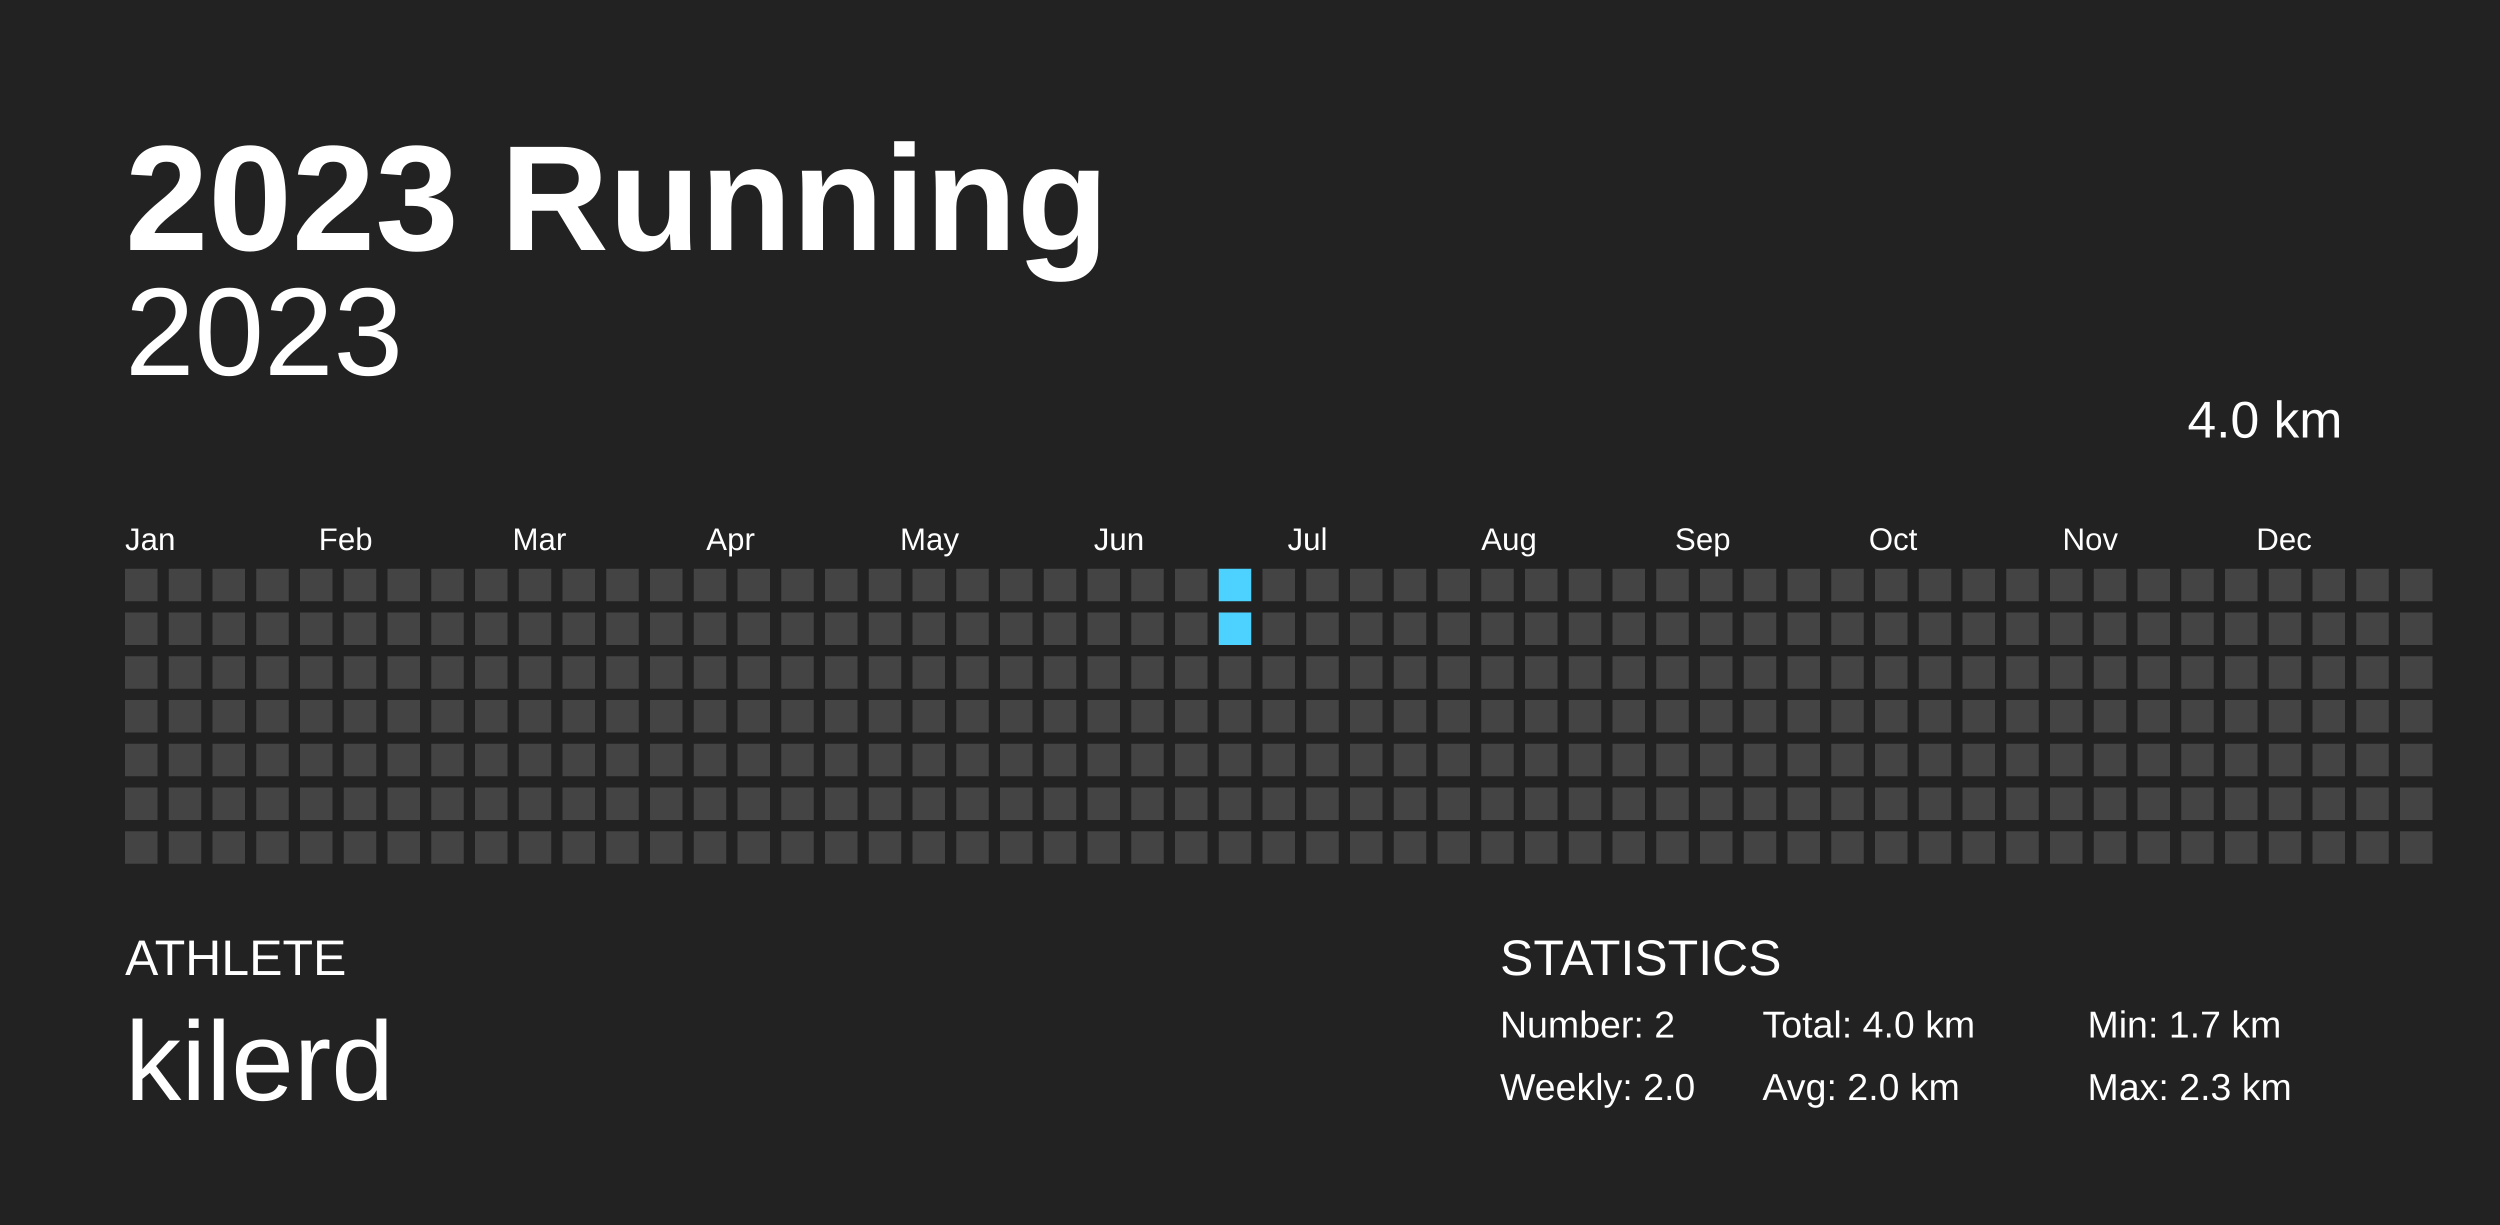
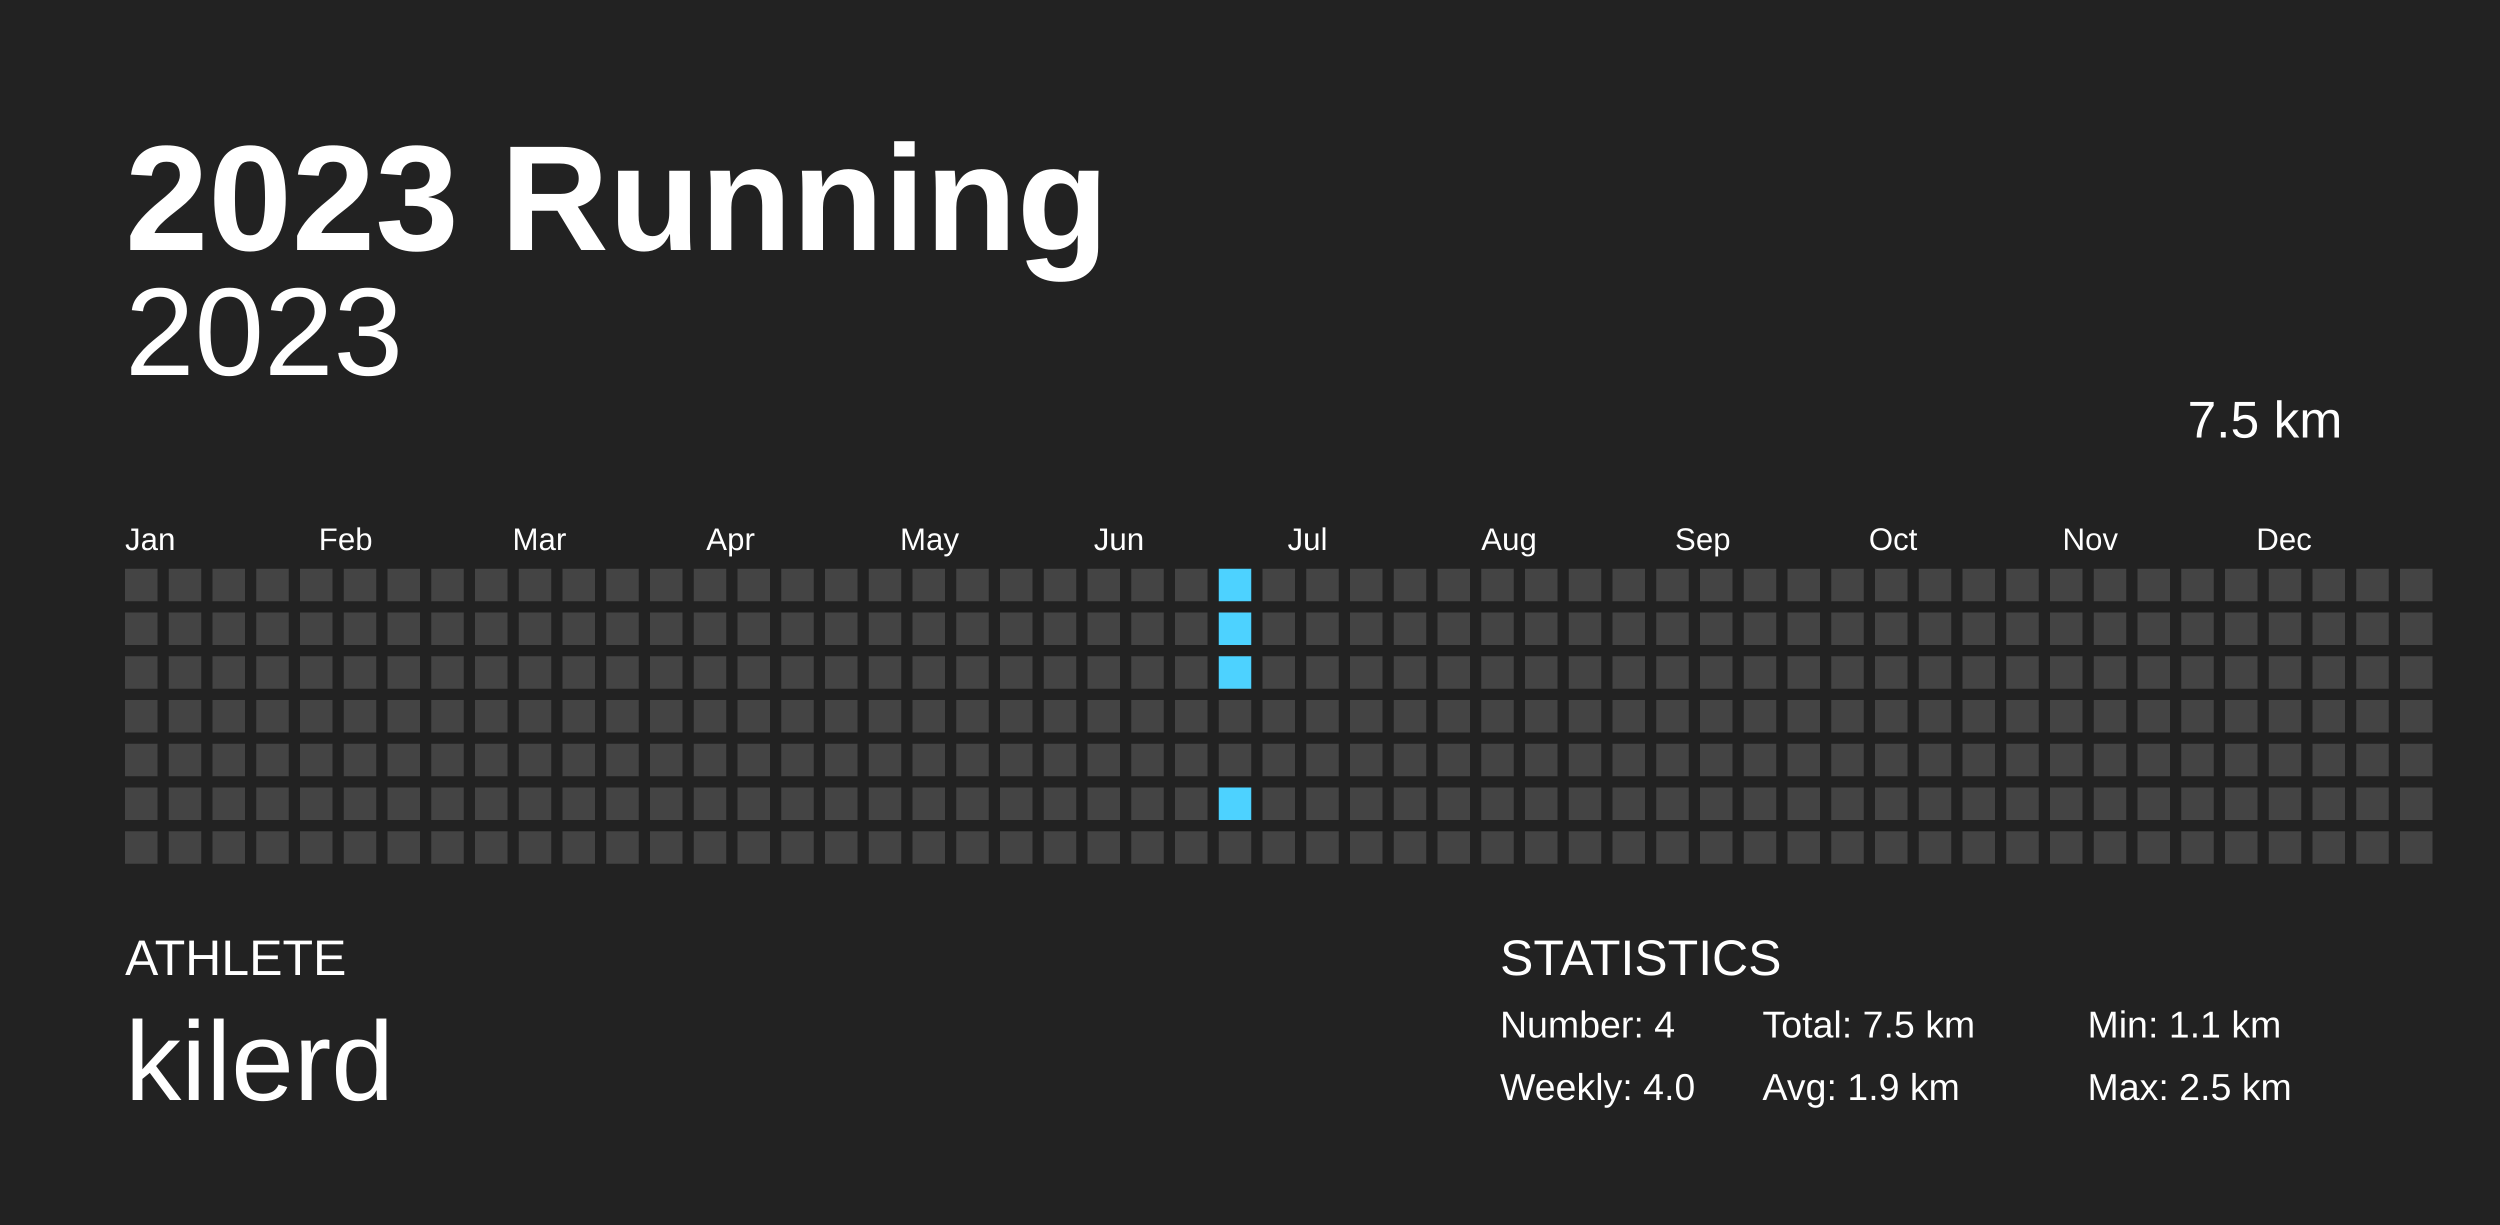
<svg xmlns="http://www.w3.org/2000/svg" baseProfile="full" height="98mm" version="1.1" viewBox="0,0,200,98" width="200mm">
  <defs />
  <rect fill="#222222" height="98" width="200" x="0" y="0" />
  <text fill="#FFFFFF" style="font-size:12px; font-family:Arial; font-weight:bold;" x="10" y="20">2023 Running</text>
  <text fill="#FFFFFF" style="font-size:4px; font-family:Arial" x="10" y="78">ATHLETE</text>
  <text fill="#FFFFFF" style="font-size:9px; font-family:Arial" x="10" y="88">kilerd</text>
  <text fill="#FFFFFF" style="font-size:4px; font-family:Arial" x="120" y="78">STATISTICS</text>
-   <text fill="#FFFFFF" style="font-size:3px; font-family:Arial" x="120" y="83">Number: 2</text>
-   <text fill="#FFFFFF" style="font-size:3px; font-family:Arial" x="120" y="88">Weekly: 2.0</text>
-   <text fill="#FFFFFF" style="font-size:3px; font-family:Arial" x="141" y="83">Total: 4.0 km</text>
-   <text fill="#FFFFFF" style="font-size:3px; font-family:Arial" x="141" y="88">Avg: 2.0 km</text>
-   <text fill="#FFFFFF" style="font-size:3px; font-family:Arial" x="167" y="83">Min: 1.7 km</text>
-   <text fill="#FFFFFF" style="font-size:3px; font-family:Arial" x="167" y="88">Max: 2.3 km</text>
+   <text fill="#FFFFFF" style="font-size:3px; font-family:Arial" x="120" y="83">Number: 4</text>
+   <text fill="#FFFFFF" style="font-size:3px; font-family:Arial" x="120" y="88">Weekly: 4.0</text>
+   <text fill="#FFFFFF" style="font-size:3px; font-family:Arial" x="141" y="83">Total: 7.5 km</text>
+   <text fill="#FFFFFF" style="font-size:3px; font-family:Arial" x="141" y="88">Avg: 1.9 km</text>
+   <text fill="#FFFFFF" style="font-size:3px; font-family:Arial" x="167" y="83">Min: 1.1 km</text>
+   <text fill="#FFFFFF" style="font-size:3px; font-family:Arial" x="167" y="88">Max: 2.5 km</text>
  <text alignment-baseline="hanging" fill="#FFFFFF" style="font-size:10.0px; font-family:Arial;" x="10" y="30">2023</text>
-   <text alignment-baseline="hanging" fill="#FFFFFF" style="font-size:4.125px; font-family:Arial;" x="175" y="35">4.0 km</text>
+   <text alignment-baseline="hanging" fill="#FFFFFF" style="font-size:4.125px; font-family:Arial;" x="175" y="35">7.5 km</text>
  <text fill="#FFFFFF" style="font-size:2.5px; font-family:Arial" x="10.0" y="44">Jan</text>
  <text fill="#FFFFFF" style="font-size:2.5px; font-family:Arial" x="25.5" y="44">Feb</text>
  <text fill="#FFFFFF" style="font-size:2.5px; font-family:Arial" x="41.0" y="44">Mar</text>
  <text fill="#FFFFFF" style="font-size:2.5px; font-family:Arial" x="56.5" y="44">Apr</text>
  <text fill="#FFFFFF" style="font-size:2.5px; font-family:Arial" x="72.0" y="44">May</text>
  <text fill="#FFFFFF" style="font-size:2.5px; font-family:Arial" x="87.5" y="44">Jun</text>
  <text fill="#FFFFFF" style="font-size:2.5px; font-family:Arial" x="103.0" y="44">Jul</text>
  <text fill="#FFFFFF" style="font-size:2.5px; font-family:Arial" x="118.5" y="44">Aug</text>
  <text fill="#FFFFFF" style="font-size:2.5px; font-family:Arial" x="134.0" y="44">Sep</text>
  <text fill="#FFFFFF" style="font-size:2.5px; font-family:Arial" x="149.5" y="44">Oct</text>
  <text fill="#FFFFFF" style="font-size:2.5px; font-family:Arial" x="165.0" y="44">Nov</text>
  <text fill="#FFFFFF" style="font-size:2.5px; font-family:Arial" x="180.5" y="44">Dec</text>
  <rect fill="#444444" height="2.6" width="2.6" x="10.0" y="45.5" />
  <rect fill="#444444" height="2.6" width="2.6" x="10.0" y="49.0" />
  <rect fill="#444444" height="2.6" width="2.6" x="10.0" y="52.5" />
  <rect fill="#444444" height="2.6" width="2.6" x="10.0" y="56.0" />
  <rect fill="#444444" height="2.6" width="2.6" x="10.0" y="59.5" />
  <rect fill="#444444" height="2.6" width="2.6" x="10.0" y="63.0" />
  <rect fill="#444444" height="2.6" width="2.6" x="10.0" y="66.5" />
  <rect fill="#444444" height="2.6" width="2.6" x="13.5" y="45.5" />
  <rect fill="#444444" height="2.6" width="2.6" x="13.5" y="49.0" />
  <rect fill="#444444" height="2.6" width="2.6" x="13.5" y="52.5" />
  <rect fill="#444444" height="2.6" width="2.6" x="13.5" y="56.0" />
  <rect fill="#444444" height="2.6" width="2.6" x="13.5" y="59.5" />
  <rect fill="#444444" height="2.6" width="2.6" x="13.5" y="63.0" />
  <rect fill="#444444" height="2.6" width="2.6" x="13.5" y="66.5" />
  <rect fill="#444444" height="2.6" width="2.6" x="17.0" y="45.5" />
  <rect fill="#444444" height="2.6" width="2.6" x="17.0" y="49.0" />
  <rect fill="#444444" height="2.6" width="2.6" x="17.0" y="52.5" />
  <rect fill="#444444" height="2.6" width="2.6" x="17.0" y="56.0" />
  <rect fill="#444444" height="2.6" width="2.6" x="17.0" y="59.5" />
  <rect fill="#444444" height="2.6" width="2.6" x="17.0" y="63.0" />
  <rect fill="#444444" height="2.6" width="2.6" x="17.0" y="66.5" />
  <rect fill="#444444" height="2.6" width="2.6" x="20.5" y="45.5" />
  <rect fill="#444444" height="2.6" width="2.6" x="20.5" y="49.0" />
  <rect fill="#444444" height="2.6" width="2.6" x="20.5" y="52.5" />
  <rect fill="#444444" height="2.6" width="2.6" x="20.5" y="56.0" />
  <rect fill="#444444" height="2.6" width="2.6" x="20.5" y="59.5" />
  <rect fill="#444444" height="2.6" width="2.6" x="20.5" y="63.0" />
  <rect fill="#444444" height="2.6" width="2.6" x="20.5" y="66.5" />
  <rect fill="#444444" height="2.6" width="2.6" x="24.0" y="45.5" />
  <rect fill="#444444" height="2.6" width="2.6" x="24.0" y="49.0" />
  <rect fill="#444444" height="2.6" width="2.6" x="24.0" y="52.5" />
  <rect fill="#444444" height="2.6" width="2.6" x="24.0" y="56.0" />
  <rect fill="#444444" height="2.6" width="2.6" x="24.0" y="59.5" />
  <rect fill="#444444" height="2.6" width="2.6" x="24.0" y="63.0" />
  <rect fill="#444444" height="2.6" width="2.6" x="24.0" y="66.5" />
  <rect fill="#444444" height="2.6" width="2.6" x="27.5" y="45.5" />
  <rect fill="#444444" height="2.6" width="2.6" x="27.5" y="49.0" />
  <rect fill="#444444" height="2.6" width="2.6" x="27.5" y="52.5" />
  <rect fill="#444444" height="2.6" width="2.6" x="27.5" y="56.0" />
  <rect fill="#444444" height="2.6" width="2.6" x="27.5" y="59.5" />
  <rect fill="#444444" height="2.6" width="2.6" x="27.5" y="63.0" />
  <rect fill="#444444" height="2.6" width="2.6" x="27.5" y="66.5" />
  <rect fill="#444444" height="2.6" width="2.6" x="31.0" y="45.5" />
  <rect fill="#444444" height="2.6" width="2.6" x="31.0" y="49.0" />
  <rect fill="#444444" height="2.6" width="2.6" x="31.0" y="52.5" />
  <rect fill="#444444" height="2.6" width="2.6" x="31.0" y="56.0" />
  <rect fill="#444444" height="2.6" width="2.6" x="31.0" y="59.5" />
  <rect fill="#444444" height="2.6" width="2.6" x="31.0" y="63.0" />
  <rect fill="#444444" height="2.6" width="2.6" x="31.0" y="66.5" />
  <rect fill="#444444" height="2.6" width="2.6" x="34.5" y="45.5" />
  <rect fill="#444444" height="2.6" width="2.6" x="34.5" y="49.0" />
  <rect fill="#444444" height="2.6" width="2.6" x="34.5" y="52.5" />
  <rect fill="#444444" height="2.6" width="2.6" x="34.5" y="56.0" />
  <rect fill="#444444" height="2.6" width="2.6" x="34.5" y="59.5" />
  <rect fill="#444444" height="2.6" width="2.6" x="34.5" y="63.0" />
  <rect fill="#444444" height="2.6" width="2.6" x="34.5" y="66.5" />
  <rect fill="#444444" height="2.6" width="2.6" x="38.0" y="45.5" />
  <rect fill="#444444" height="2.6" width="2.6" x="38.0" y="49.0" />
  <rect fill="#444444" height="2.6" width="2.6" x="38.0" y="52.5" />
  <rect fill="#444444" height="2.6" width="2.6" x="38.0" y="56.0" />
  <rect fill="#444444" height="2.6" width="2.6" x="38.0" y="59.5" />
  <rect fill="#444444" height="2.6" width="2.6" x="38.0" y="63.0" />
  <rect fill="#444444" height="2.6" width="2.6" x="38.0" y="66.5" />
  <rect fill="#444444" height="2.6" width="2.6" x="41.5" y="45.5" />
  <rect fill="#444444" height="2.6" width="2.6" x="41.5" y="49.0" />
  <rect fill="#444444" height="2.6" width="2.6" x="41.5" y="52.5" />
  <rect fill="#444444" height="2.6" width="2.6" x="41.5" y="56.0" />
  <rect fill="#444444" height="2.6" width="2.6" x="41.5" y="59.5" />
  <rect fill="#444444" height="2.6" width="2.6" x="41.5" y="63.0" />
  <rect fill="#444444" height="2.6" width="2.6" x="41.5" y="66.5" />
  <rect fill="#444444" height="2.6" width="2.6" x="45.0" y="45.5" />
  <rect fill="#444444" height="2.6" width="2.6" x="45.0" y="49.0" />
  <rect fill="#444444" height="2.6" width="2.6" x="45.0" y="52.5" />
  <rect fill="#444444" height="2.6" width="2.6" x="45.0" y="56.0" />
  <rect fill="#444444" height="2.6" width="2.6" x="45.0" y="59.5" />
  <rect fill="#444444" height="2.6" width="2.6" x="45.0" y="63.0" />
  <rect fill="#444444" height="2.6" width="2.6" x="45.0" y="66.5" />
  <rect fill="#444444" height="2.6" width="2.6" x="48.5" y="45.5" />
  <rect fill="#444444" height="2.6" width="2.6" x="48.5" y="49.0" />
  <rect fill="#444444" height="2.6" width="2.6" x="48.5" y="52.5" />
  <rect fill="#444444" height="2.6" width="2.6" x="48.5" y="56.0" />
  <rect fill="#444444" height="2.6" width="2.6" x="48.5" y="59.5" />
  <rect fill="#444444" height="2.6" width="2.6" x="48.5" y="63.0" />
  <rect fill="#444444" height="2.6" width="2.6" x="48.5" y="66.5" />
  <rect fill="#444444" height="2.6" width="2.6" x="52.0" y="45.5" />
  <rect fill="#444444" height="2.6" width="2.6" x="52.0" y="49.0" />
  <rect fill="#444444" height="2.6" width="2.6" x="52.0" y="52.5" />
  <rect fill="#444444" height="2.6" width="2.6" x="52.0" y="56.0" />
  <rect fill="#444444" height="2.6" width="2.6" x="52.0" y="59.5" />
  <rect fill="#444444" height="2.6" width="2.6" x="52.0" y="63.0" />
  <rect fill="#444444" height="2.6" width="2.6" x="52.0" y="66.5" />
  <rect fill="#444444" height="2.6" width="2.6" x="55.5" y="45.5" />
  <rect fill="#444444" height="2.6" width="2.6" x="55.5" y="49.0" />
  <rect fill="#444444" height="2.6" width="2.6" x="55.5" y="52.5" />
  <rect fill="#444444" height="2.6" width="2.6" x="55.5" y="56.0" />
  <rect fill="#444444" height="2.6" width="2.6" x="55.5" y="59.5" />
  <rect fill="#444444" height="2.6" width="2.6" x="55.5" y="63.0" />
  <rect fill="#444444" height="2.6" width="2.6" x="55.5" y="66.5" />
  <rect fill="#444444" height="2.6" width="2.6" x="59.0" y="45.5" />
  <rect fill="#444444" height="2.6" width="2.6" x="59.0" y="49.0" />
  <rect fill="#444444" height="2.6" width="2.6" x="59.0" y="52.5" />
  <rect fill="#444444" height="2.6" width="2.6" x="59.0" y="56.0" />
  <rect fill="#444444" height="2.6" width="2.6" x="59.0" y="59.5" />
  <rect fill="#444444" height="2.6" width="2.6" x="59.0" y="63.0" />
  <rect fill="#444444" height="2.6" width="2.6" x="59.0" y="66.5" />
  <rect fill="#444444" height="2.6" width="2.6" x="62.5" y="45.5" />
  <rect fill="#444444" height="2.6" width="2.6" x="62.5" y="49.0" />
  <rect fill="#444444" height="2.6" width="2.6" x="62.5" y="52.5" />
  <rect fill="#444444" height="2.6" width="2.6" x="62.5" y="56.0" />
  <rect fill="#444444" height="2.6" width="2.6" x="62.5" y="59.5" />
  <rect fill="#444444" height="2.6" width="2.6" x="62.5" y="63.0" />
  <rect fill="#444444" height="2.6" width="2.6" x="62.5" y="66.5" />
  <rect fill="#444444" height="2.6" width="2.6" x="66.0" y="45.5" />
  <rect fill="#444444" height="2.6" width="2.6" x="66.0" y="49.0" />
  <rect fill="#444444" height="2.6" width="2.6" x="66.0" y="52.5" />
  <rect fill="#444444" height="2.6" width="2.6" x="66.0" y="56.0" />
  <rect fill="#444444" height="2.6" width="2.6" x="66.0" y="59.5" />
  <rect fill="#444444" height="2.6" width="2.6" x="66.0" y="63.0" />
  <rect fill="#444444" height="2.6" width="2.6" x="66.0" y="66.5" />
  <rect fill="#444444" height="2.6" width="2.6" x="69.5" y="45.5" />
  <rect fill="#444444" height="2.6" width="2.6" x="69.5" y="49.0" />
  <rect fill="#444444" height="2.6" width="2.6" x="69.5" y="52.5" />
  <rect fill="#444444" height="2.6" width="2.6" x="69.5" y="56.0" />
  <rect fill="#444444" height="2.6" width="2.6" x="69.5" y="59.5" />
  <rect fill="#444444" height="2.6" width="2.6" x="69.5" y="63.0" />
  <rect fill="#444444" height="2.6" width="2.6" x="69.5" y="66.5" />
  <rect fill="#444444" height="2.6" width="2.6" x="73.0" y="45.5" />
  <rect fill="#444444" height="2.6" width="2.6" x="73.0" y="49.0" />
  <rect fill="#444444" height="2.6" width="2.6" x="73.0" y="52.5" />
  <rect fill="#444444" height="2.6" width="2.6" x="73.0" y="56.0" />
  <rect fill="#444444" height="2.6" width="2.6" x="73.0" y="59.5" />
  <rect fill="#444444" height="2.6" width="2.6" x="73.0" y="63.0" />
  <rect fill="#444444" height="2.6" width="2.6" x="73.0" y="66.5" />
  <rect fill="#444444" height="2.6" width="2.6" x="76.5" y="45.5" />
  <rect fill="#444444" height="2.6" width="2.6" x="76.5" y="49.0" />
  <rect fill="#444444" height="2.6" width="2.6" x="76.5" y="52.5" />
  <rect fill="#444444" height="2.6" width="2.6" x="76.5" y="56.0" />
  <rect fill="#444444" height="2.6" width="2.6" x="76.5" y="59.5" />
  <rect fill="#444444" height="2.6" width="2.6" x="76.5" y="63.0" />
  <rect fill="#444444" height="2.6" width="2.6" x="76.5" y="66.5" />
  <rect fill="#444444" height="2.6" width="2.6" x="80.0" y="45.5" />
  <rect fill="#444444" height="2.6" width="2.6" x="80.0" y="49.0" />
  <rect fill="#444444" height="2.6" width="2.6" x="80.0" y="52.5" />
  <rect fill="#444444" height="2.6" width="2.6" x="80.0" y="56.0" />
  <rect fill="#444444" height="2.6" width="2.6" x="80.0" y="59.5" />
  <rect fill="#444444" height="2.6" width="2.6" x="80.0" y="63.0" />
  <rect fill="#444444" height="2.6" width="2.6" x="80.0" y="66.5" />
  <rect fill="#444444" height="2.6" width="2.6" x="83.5" y="45.5" />
  <rect fill="#444444" height="2.6" width="2.6" x="83.5" y="49.0" />
  <rect fill="#444444" height="2.6" width="2.6" x="83.5" y="52.5" />
  <rect fill="#444444" height="2.6" width="2.6" x="83.5" y="56.0" />
  <rect fill="#444444" height="2.6" width="2.6" x="83.5" y="59.5" />
  <rect fill="#444444" height="2.6" width="2.6" x="83.5" y="63.0" />
  <rect fill="#444444" height="2.6" width="2.6" x="83.5" y="66.5" />
  <rect fill="#444444" height="2.6" width="2.6" x="87.0" y="45.5" />
  <rect fill="#444444" height="2.6" width="2.6" x="87.0" y="49.0" />
  <rect fill="#444444" height="2.6" width="2.6" x="87.0" y="52.5" />
  <rect fill="#444444" height="2.6" width="2.6" x="87.0" y="56.0" />
  <rect fill="#444444" height="2.6" width="2.6" x="87.0" y="59.5" />
  <rect fill="#444444" height="2.6" width="2.6" x="87.0" y="63.0" />
  <rect fill="#444444" height="2.6" width="2.6" x="87.0" y="66.5" />
  <rect fill="#444444" height="2.6" width="2.6" x="90.5" y="45.5" />
  <rect fill="#444444" height="2.6" width="2.6" x="90.5" y="49.0" />
  <rect fill="#444444" height="2.6" width="2.6" x="90.5" y="52.5" />
  <rect fill="#444444" height="2.6" width="2.6" x="90.5" y="56.0" />
  <rect fill="#444444" height="2.6" width="2.6" x="90.5" y="59.5" />
  <rect fill="#444444" height="2.6" width="2.6" x="90.5" y="63.0" />
  <rect fill="#444444" height="2.6" width="2.6" x="90.5" y="66.5" />
  <rect fill="#444444" height="2.6" width="2.6" x="94.0" y="45.5" />
  <rect fill="#444444" height="2.6" width="2.6" x="94.0" y="49.0" />
  <rect fill="#444444" height="2.6" width="2.6" x="94.0" y="52.5" />
  <rect fill="#444444" height="2.6" width="2.6" x="94.0" y="56.0" />
  <rect fill="#444444" height="2.6" width="2.6" x="94.0" y="59.5" />
  <rect fill="#444444" height="2.6" width="2.6" x="94.0" y="63.0" />
  <rect fill="#444444" height="2.6" width="2.6" x="94.0" y="66.5" />
  <rect fill="#4dd2ff" height="2.6" width="2.6" x="97.5" y="45.5" />
  <rect fill="#4dd2ff" height="2.6" width="2.6" x="97.5" y="49.0" />
-   <rect fill="#444444" height="2.6" width="2.6" x="97.5" y="52.5" />
+   <rect fill="#4dd2ff" height="2.6" width="2.6" x="97.5" y="52.5" />
  <rect fill="#444444" height="2.6" width="2.6" x="97.5" y="56.0" />
  <rect fill="#444444" height="2.6" width="2.6" x="97.5" y="59.5" />
-   <rect fill="#444444" height="2.6" width="2.6" x="97.5" y="63.0" />
+   <rect fill="#4dd2ff" height="2.6" width="2.6" x="97.5" y="63.0" />
  <rect fill="#444444" height="2.6" width="2.6" x="97.5" y="66.5" />
  <rect fill="#444444" height="2.6" width="2.6" x="101.0" y="45.5" />
  <rect fill="#444444" height="2.6" width="2.6" x="101.0" y="49.0" />
  <rect fill="#444444" height="2.6" width="2.6" x="101.0" y="52.5" />
  <rect fill="#444444" height="2.6" width="2.6" x="101.0" y="56.0" />
  <rect fill="#444444" height="2.6" width="2.6" x="101.0" y="59.5" />
  <rect fill="#444444" height="2.6" width="2.6" x="101.0" y="63.0" />
  <rect fill="#444444" height="2.6" width="2.6" x="101.0" y="66.5" />
  <rect fill="#444444" height="2.6" width="2.6" x="104.5" y="45.5" />
  <rect fill="#444444" height="2.6" width="2.6" x="104.5" y="49.0" />
  <rect fill="#444444" height="2.6" width="2.6" x="104.5" y="52.5" />
  <rect fill="#444444" height="2.6" width="2.6" x="104.5" y="56.0" />
  <rect fill="#444444" height="2.6" width="2.6" x="104.5" y="59.5" />
  <rect fill="#444444" height="2.6" width="2.6" x="104.5" y="63.0" />
  <rect fill="#444444" height="2.6" width="2.6" x="104.5" y="66.5" />
  <rect fill="#444444" height="2.6" width="2.6" x="108.0" y="45.5" />
  <rect fill="#444444" height="2.6" width="2.6" x="108.0" y="49.0" />
  <rect fill="#444444" height="2.6" width="2.6" x="108.0" y="52.5" />
  <rect fill="#444444" height="2.6" width="2.6" x="108.0" y="56.0" />
  <rect fill="#444444" height="2.6" width="2.6" x="108.0" y="59.5" />
  <rect fill="#444444" height="2.6" width="2.6" x="108.0" y="63.0" />
  <rect fill="#444444" height="2.6" width="2.6" x="108.0" y="66.5" />
  <rect fill="#444444" height="2.6" width="2.6" x="111.5" y="45.5" />
  <rect fill="#444444" height="2.6" width="2.6" x="111.5" y="49.0" />
  <rect fill="#444444" height="2.6" width="2.6" x="111.5" y="52.5" />
  <rect fill="#444444" height="2.6" width="2.6" x="111.5" y="56.0" />
  <rect fill="#444444" height="2.6" width="2.6" x="111.5" y="59.5" />
  <rect fill="#444444" height="2.6" width="2.6" x="111.5" y="63.0" />
  <rect fill="#444444" height="2.6" width="2.6" x="111.5" y="66.5" />
  <rect fill="#444444" height="2.6" width="2.6" x="115.0" y="45.5" />
  <rect fill="#444444" height="2.6" width="2.6" x="115.0" y="49.0" />
  <rect fill="#444444" height="2.6" width="2.6" x="115.0" y="52.5" />
  <rect fill="#444444" height="2.6" width="2.6" x="115.0" y="56.0" />
  <rect fill="#444444" height="2.6" width="2.6" x="115.0" y="59.5" />
  <rect fill="#444444" height="2.6" width="2.6" x="115.0" y="63.0" />
  <rect fill="#444444" height="2.6" width="2.6" x="115.0" y="66.5" />
  <rect fill="#444444" height="2.6" width="2.6" x="118.5" y="45.5" />
  <rect fill="#444444" height="2.6" width="2.6" x="118.5" y="49.0" />
  <rect fill="#444444" height="2.6" width="2.6" x="118.5" y="52.5" />
  <rect fill="#444444" height="2.6" width="2.6" x="118.5" y="56.0" />
  <rect fill="#444444" height="2.6" width="2.6" x="118.5" y="59.5" />
  <rect fill="#444444" height="2.6" width="2.6" x="118.5" y="63.0" />
  <rect fill="#444444" height="2.6" width="2.6" x="118.5" y="66.5" />
  <rect fill="#444444" height="2.6" width="2.6" x="122.0" y="45.5" />
  <rect fill="#444444" height="2.6" width="2.6" x="122.0" y="49.0" />
  <rect fill="#444444" height="2.6" width="2.6" x="122.0" y="52.5" />
  <rect fill="#444444" height="2.6" width="2.6" x="122.0" y="56.0" />
  <rect fill="#444444" height="2.6" width="2.6" x="122.0" y="59.5" />
  <rect fill="#444444" height="2.6" width="2.6" x="122.0" y="63.0" />
  <rect fill="#444444" height="2.6" width="2.6" x="122.0" y="66.5" />
  <rect fill="#444444" height="2.6" width="2.6" x="125.5" y="45.5" />
  <rect fill="#444444" height="2.6" width="2.6" x="125.5" y="49.0" />
  <rect fill="#444444" height="2.6" width="2.6" x="125.5" y="52.5" />
  <rect fill="#444444" height="2.6" width="2.6" x="125.5" y="56.0" />
  <rect fill="#444444" height="2.6" width="2.6" x="125.5" y="59.5" />
  <rect fill="#444444" height="2.6" width="2.6" x="125.5" y="63.0" />
  <rect fill="#444444" height="2.6" width="2.6" x="125.5" y="66.5" />
  <rect fill="#444444" height="2.6" width="2.6" x="129.0" y="45.5" />
  <rect fill="#444444" height="2.6" width="2.6" x="129.0" y="49.0" />
  <rect fill="#444444" height="2.6" width="2.6" x="129.0" y="52.5" />
  <rect fill="#444444" height="2.6" width="2.6" x="129.0" y="56.0" />
  <rect fill="#444444" height="2.6" width="2.6" x="129.0" y="59.5" />
  <rect fill="#444444" height="2.6" width="2.6" x="129.0" y="63.0" />
  <rect fill="#444444" height="2.6" width="2.6" x="129.0" y="66.5" />
  <rect fill="#444444" height="2.6" width="2.6" x="132.5" y="45.5" />
  <rect fill="#444444" height="2.6" width="2.6" x="132.5" y="49.0" />
  <rect fill="#444444" height="2.6" width="2.6" x="132.5" y="52.5" />
  <rect fill="#444444" height="2.6" width="2.6" x="132.5" y="56.0" />
  <rect fill="#444444" height="2.6" width="2.6" x="132.5" y="59.5" />
  <rect fill="#444444" height="2.6" width="2.6" x="132.5" y="63.0" />
  <rect fill="#444444" height="2.6" width="2.6" x="132.5" y="66.5" />
  <rect fill="#444444" height="2.6" width="2.6" x="136.0" y="45.5" />
  <rect fill="#444444" height="2.6" width="2.6" x="136.0" y="49.0" />
  <rect fill="#444444" height="2.6" width="2.6" x="136.0" y="52.5" />
  <rect fill="#444444" height="2.6" width="2.6" x="136.0" y="56.0" />
  <rect fill="#444444" height="2.6" width="2.6" x="136.0" y="59.5" />
  <rect fill="#444444" height="2.6" width="2.6" x="136.0" y="63.0" />
  <rect fill="#444444" height="2.6" width="2.6" x="136.0" y="66.5" />
  <rect fill="#444444" height="2.6" width="2.6" x="139.5" y="45.5" />
  <rect fill="#444444" height="2.6" width="2.6" x="139.5" y="49.0" />
  <rect fill="#444444" height="2.6" width="2.6" x="139.5" y="52.5" />
  <rect fill="#444444" height="2.6" width="2.6" x="139.5" y="56.0" />
  <rect fill="#444444" height="2.6" width="2.6" x="139.5" y="59.5" />
  <rect fill="#444444" height="2.6" width="2.6" x="139.5" y="63.0" />
  <rect fill="#444444" height="2.6" width="2.6" x="139.5" y="66.5" />
  <rect fill="#444444" height="2.6" width="2.6" x="143.0" y="45.5" />
  <rect fill="#444444" height="2.6" width="2.6" x="143.0" y="49.0" />
  <rect fill="#444444" height="2.6" width="2.6" x="143.0" y="52.5" />
  <rect fill="#444444" height="2.6" width="2.6" x="143.0" y="56.0" />
  <rect fill="#444444" height="2.6" width="2.6" x="143.0" y="59.5" />
  <rect fill="#444444" height="2.6" width="2.6" x="143.0" y="63.0" />
  <rect fill="#444444" height="2.6" width="2.6" x="143.0" y="66.5" />
  <rect fill="#444444" height="2.6" width="2.6" x="146.5" y="45.5" />
  <rect fill="#444444" height="2.6" width="2.6" x="146.5" y="49.0" />
  <rect fill="#444444" height="2.6" width="2.6" x="146.5" y="52.5" />
  <rect fill="#444444" height="2.6" width="2.6" x="146.5" y="56.0" />
  <rect fill="#444444" height="2.6" width="2.6" x="146.5" y="59.5" />
  <rect fill="#444444" height="2.6" width="2.6" x="146.5" y="63.0" />
  <rect fill="#444444" height="2.6" width="2.6" x="146.5" y="66.5" />
  <rect fill="#444444" height="2.6" width="2.6" x="150.0" y="45.5" />
  <rect fill="#444444" height="2.6" width="2.6" x="150.0" y="49.0" />
  <rect fill="#444444" height="2.6" width="2.6" x="150.0" y="52.5" />
  <rect fill="#444444" height="2.6" width="2.6" x="150.0" y="56.0" />
  <rect fill="#444444" height="2.6" width="2.6" x="150.0" y="59.5" />
  <rect fill="#444444" height="2.6" width="2.6" x="150.0" y="63.0" />
  <rect fill="#444444" height="2.6" width="2.6" x="150.0" y="66.5" />
  <rect fill="#444444" height="2.6" width="2.6" x="153.5" y="45.5" />
  <rect fill="#444444" height="2.6" width="2.6" x="153.5" y="49.0" />
  <rect fill="#444444" height="2.6" width="2.6" x="153.5" y="52.5" />
  <rect fill="#444444" height="2.6" width="2.6" x="153.5" y="56.0" />
  <rect fill="#444444" height="2.6" width="2.6" x="153.5" y="59.5" />
  <rect fill="#444444" height="2.6" width="2.6" x="153.5" y="63.0" />
  <rect fill="#444444" height="2.6" width="2.6" x="153.5" y="66.5" />
  <rect fill="#444444" height="2.6" width="2.6" x="157.0" y="45.5" />
  <rect fill="#444444" height="2.6" width="2.6" x="157.0" y="49.0" />
  <rect fill="#444444" height="2.6" width="2.6" x="157.0" y="52.5" />
  <rect fill="#444444" height="2.6" width="2.6" x="157.0" y="56.0" />
  <rect fill="#444444" height="2.6" width="2.6" x="157.0" y="59.5" />
  <rect fill="#444444" height="2.6" width="2.6" x="157.0" y="63.0" />
  <rect fill="#444444" height="2.6" width="2.6" x="157.0" y="66.5" />
  <rect fill="#444444" height="2.6" width="2.6" x="160.5" y="45.5" />
  <rect fill="#444444" height="2.6" width="2.6" x="160.5" y="49.0" />
  <rect fill="#444444" height="2.6" width="2.6" x="160.5" y="52.5" />
  <rect fill="#444444" height="2.6" width="2.6" x="160.5" y="56.0" />
  <rect fill="#444444" height="2.6" width="2.6" x="160.5" y="59.5" />
  <rect fill="#444444" height="2.6" width="2.6" x="160.5" y="63.0" />
  <rect fill="#444444" height="2.6" width="2.6" x="160.5" y="66.5" />
  <rect fill="#444444" height="2.6" width="2.6" x="164.0" y="45.5" />
  <rect fill="#444444" height="2.6" width="2.6" x="164.0" y="49.0" />
  <rect fill="#444444" height="2.6" width="2.6" x="164.0" y="52.5" />
  <rect fill="#444444" height="2.6" width="2.6" x="164.0" y="56.0" />
  <rect fill="#444444" height="2.6" width="2.6" x="164.0" y="59.5" />
  <rect fill="#444444" height="2.6" width="2.6" x="164.0" y="63.0" />
  <rect fill="#444444" height="2.6" width="2.6" x="164.0" y="66.5" />
  <rect fill="#444444" height="2.6" width="2.6" x="167.5" y="45.5" />
  <rect fill="#444444" height="2.6" width="2.6" x="167.5" y="49.0" />
  <rect fill="#444444" height="2.6" width="2.6" x="167.5" y="52.5" />
  <rect fill="#444444" height="2.6" width="2.6" x="167.5" y="56.0" />
  <rect fill="#444444" height="2.6" width="2.6" x="167.5" y="59.5" />
  <rect fill="#444444" height="2.6" width="2.6" x="167.5" y="63.0" />
  <rect fill="#444444" height="2.6" width="2.6" x="167.5" y="66.5" />
  <rect fill="#444444" height="2.6" width="2.6" x="171.0" y="45.5" />
  <rect fill="#444444" height="2.6" width="2.6" x="171.0" y="49.0" />
  <rect fill="#444444" height="2.6" width="2.6" x="171.0" y="52.5" />
  <rect fill="#444444" height="2.6" width="2.6" x="171.0" y="56.0" />
  <rect fill="#444444" height="2.6" width="2.6" x="171.0" y="59.5" />
  <rect fill="#444444" height="2.6" width="2.6" x="171.0" y="63.0" />
  <rect fill="#444444" height="2.6" width="2.6" x="171.0" y="66.5" />
  <rect fill="#444444" height="2.6" width="2.6" x="174.5" y="45.5" />
  <rect fill="#444444" height="2.6" width="2.6" x="174.5" y="49.0" />
  <rect fill="#444444" height="2.6" width="2.6" x="174.5" y="52.5" />
  <rect fill="#444444" height="2.6" width="2.6" x="174.5" y="56.0" />
  <rect fill="#444444" height="2.6" width="2.6" x="174.5" y="59.5" />
  <rect fill="#444444" height="2.6" width="2.6" x="174.5" y="63.0" />
  <rect fill="#444444" height="2.6" width="2.6" x="174.5" y="66.5" />
  <rect fill="#444444" height="2.6" width="2.6" x="178.0" y="45.5" />
  <rect fill="#444444" height="2.6" width="2.6" x="178.0" y="49.0" />
  <rect fill="#444444" height="2.6" width="2.6" x="178.0" y="52.5" />
  <rect fill="#444444" height="2.6" width="2.6" x="178.0" y="56.0" />
  <rect fill="#444444" height="2.6" width="2.6" x="178.0" y="59.5" />
  <rect fill="#444444" height="2.6" width="2.6" x="178.0" y="63.0" />
  <rect fill="#444444" height="2.6" width="2.6" x="178.0" y="66.5" />
  <rect fill="#444444" height="2.6" width="2.6" x="181.5" y="45.5" />
  <rect fill="#444444" height="2.6" width="2.6" x="181.5" y="49.0" />
  <rect fill="#444444" height="2.6" width="2.6" x="181.5" y="52.5" />
  <rect fill="#444444" height="2.6" width="2.6" x="181.5" y="56.0" />
  <rect fill="#444444" height="2.6" width="2.6" x="181.5" y="59.5" />
  <rect fill="#444444" height="2.6" width="2.6" x="181.5" y="63.0" />
  <rect fill="#444444" height="2.6" width="2.6" x="181.5" y="66.5" />
  <rect fill="#444444" height="2.6" width="2.6" x="185.0" y="45.5" />
  <rect fill="#444444" height="2.6" width="2.6" x="185.0" y="49.0" />
  <rect fill="#444444" height="2.6" width="2.6" x="185.0" y="52.5" />
  <rect fill="#444444" height="2.6" width="2.6" x="185.0" y="56.0" />
  <rect fill="#444444" height="2.6" width="2.6" x="185.0" y="59.5" />
  <rect fill="#444444" height="2.6" width="2.6" x="185.0" y="63.0" />
  <rect fill="#444444" height="2.6" width="2.6" x="185.0" y="66.5" />
  <rect fill="#444444" height="2.6" width="2.6" x="188.5" y="45.5" />
  <rect fill="#444444" height="2.6" width="2.6" x="188.5" y="49.0" />
  <rect fill="#444444" height="2.6" width="2.6" x="188.5" y="52.5" />
  <rect fill="#444444" height="2.6" width="2.6" x="188.5" y="56.0" />
  <rect fill="#444444" height="2.6" width="2.6" x="188.5" y="59.5" />
  <rect fill="#444444" height="2.6" width="2.6" x="188.5" y="63.0" />
  <rect fill="#444444" height="2.6" width="2.6" x="188.5" y="66.5" />
  <rect fill="#444444" height="2.6" width="2.6" x="192.0" y="45.5" />
  <rect fill="#444444" height="2.6" width="2.6" x="192.0" y="49.0" />
  <rect fill="#444444" height="2.6" width="2.6" x="192.0" y="52.5" />
  <rect fill="#444444" height="2.6" width="2.6" x="192.0" y="56.0" />
  <rect fill="#444444" height="2.6" width="2.6" x="192.0" y="59.5" />
  <rect fill="#444444" height="2.6" width="2.6" x="192.0" y="63.0" />
  <rect fill="#444444" height="2.6" width="2.6" x="192.0" y="66.5" />
</svg>
